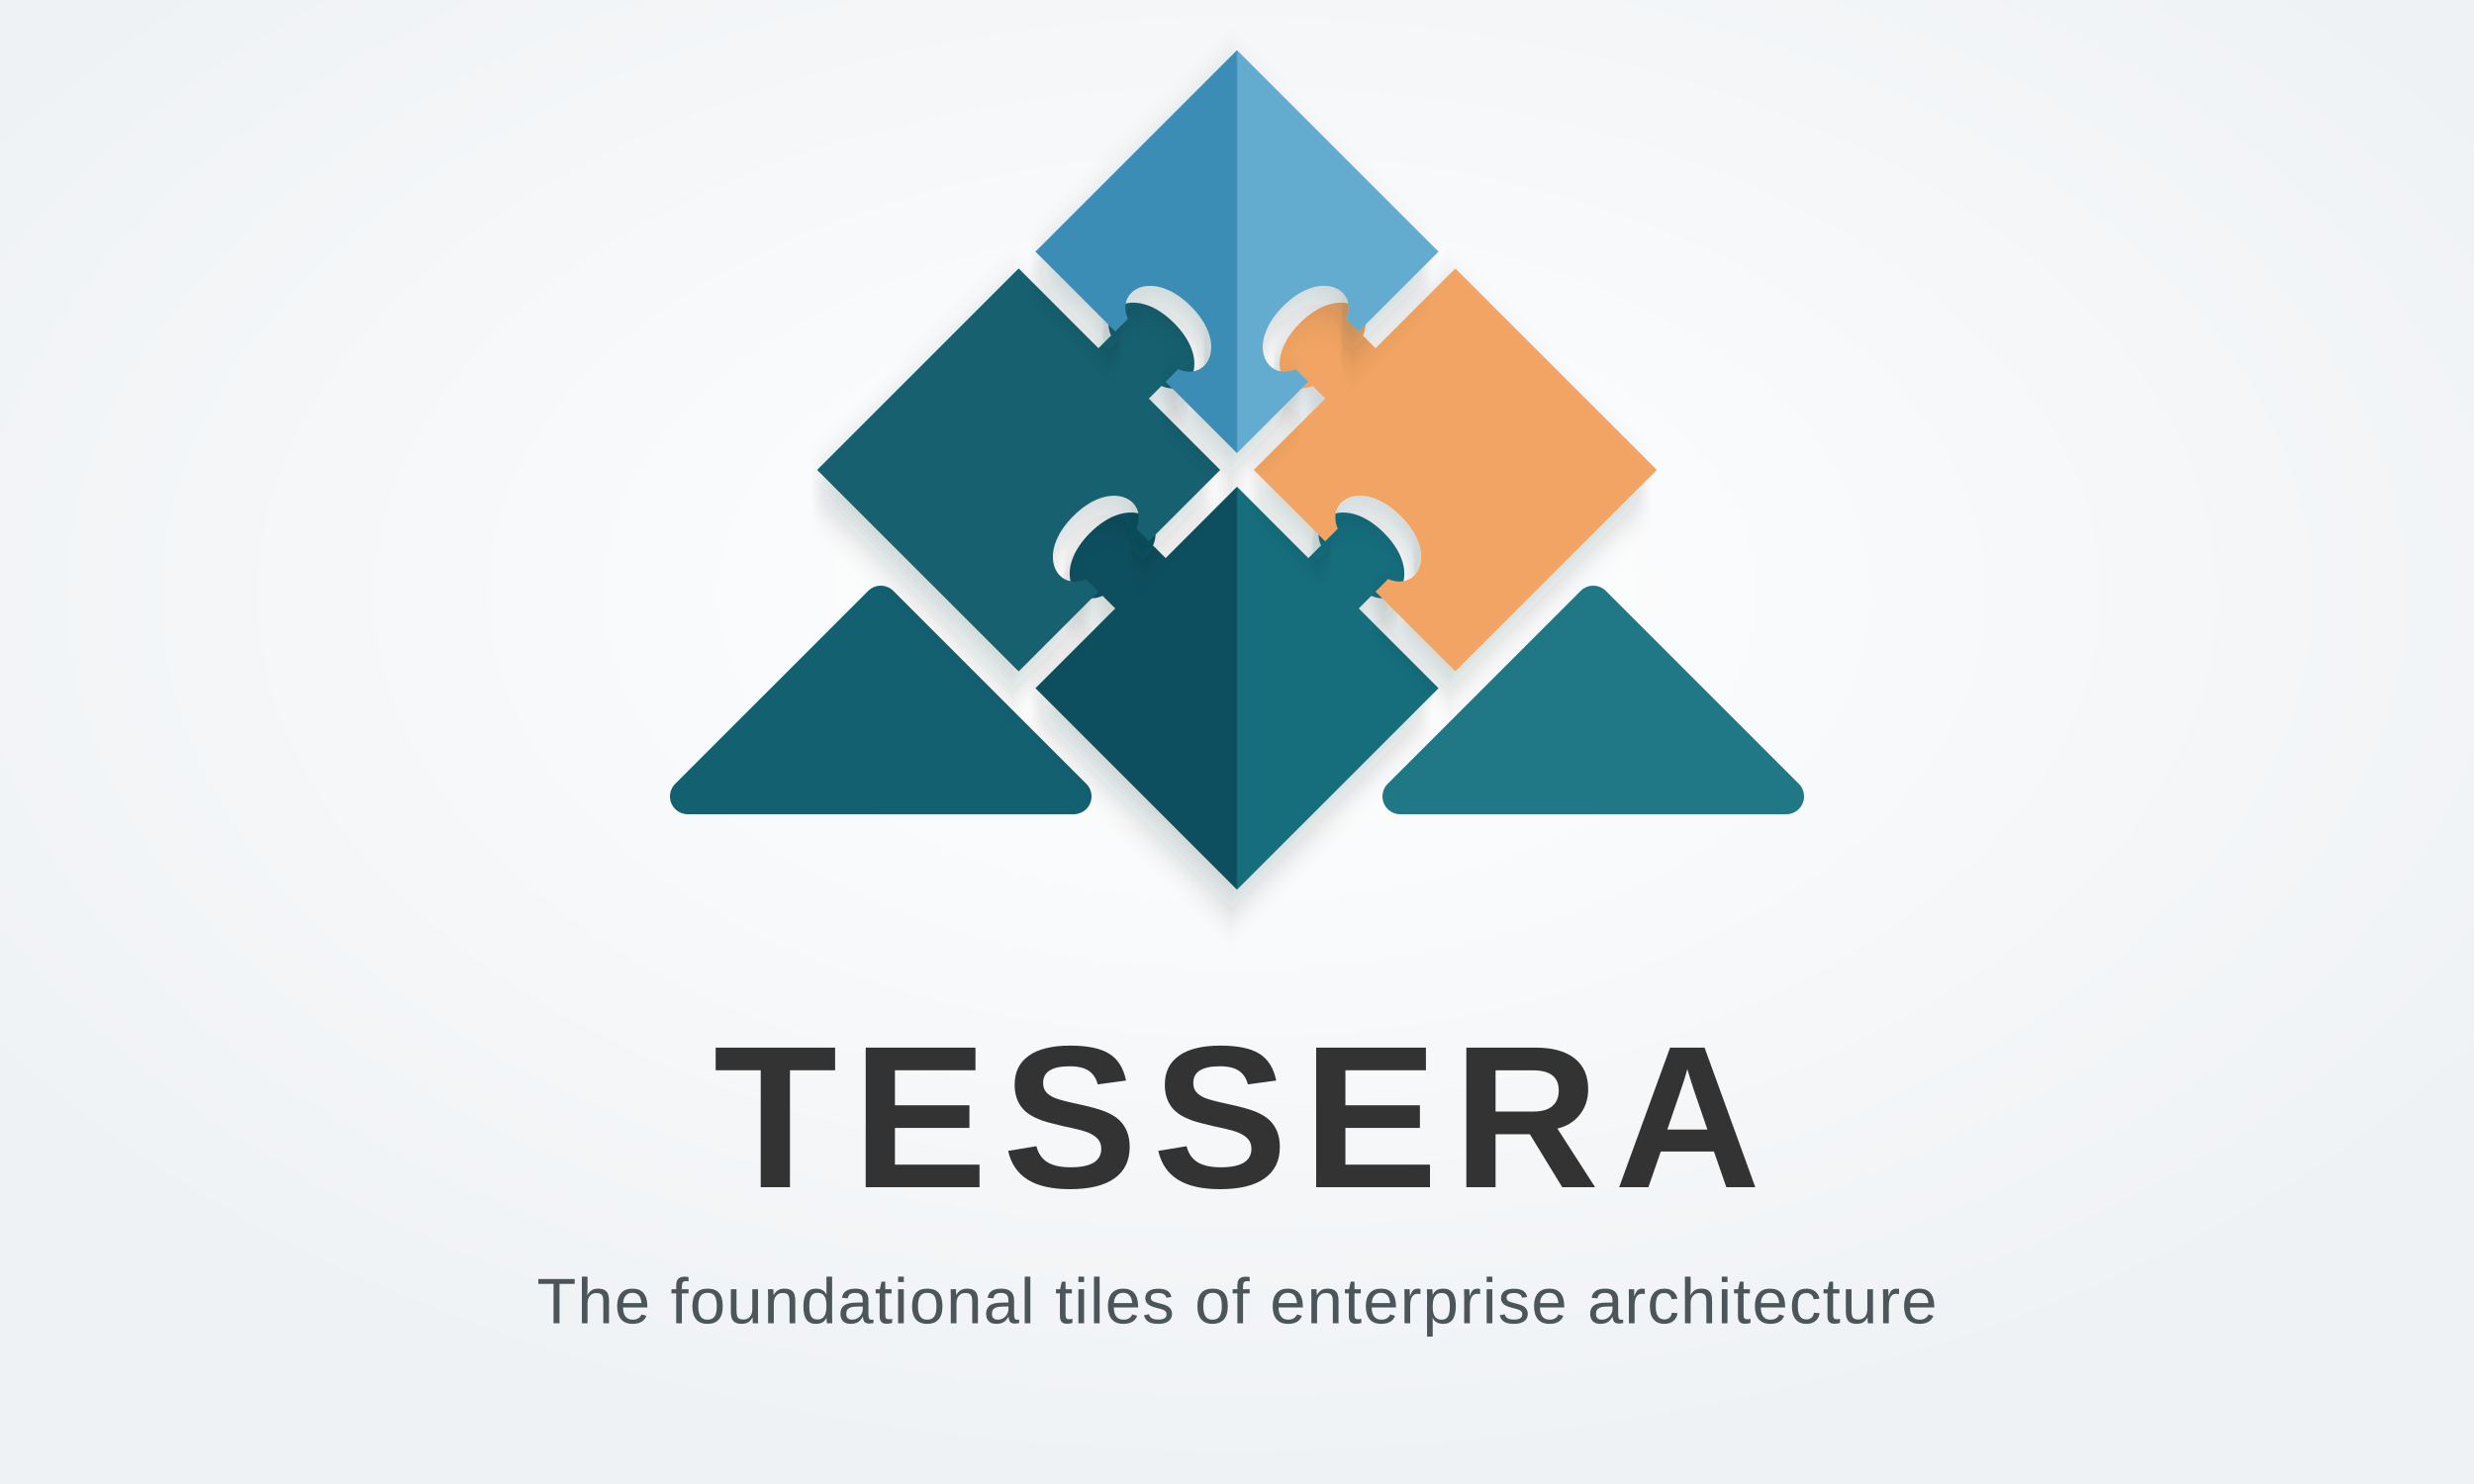
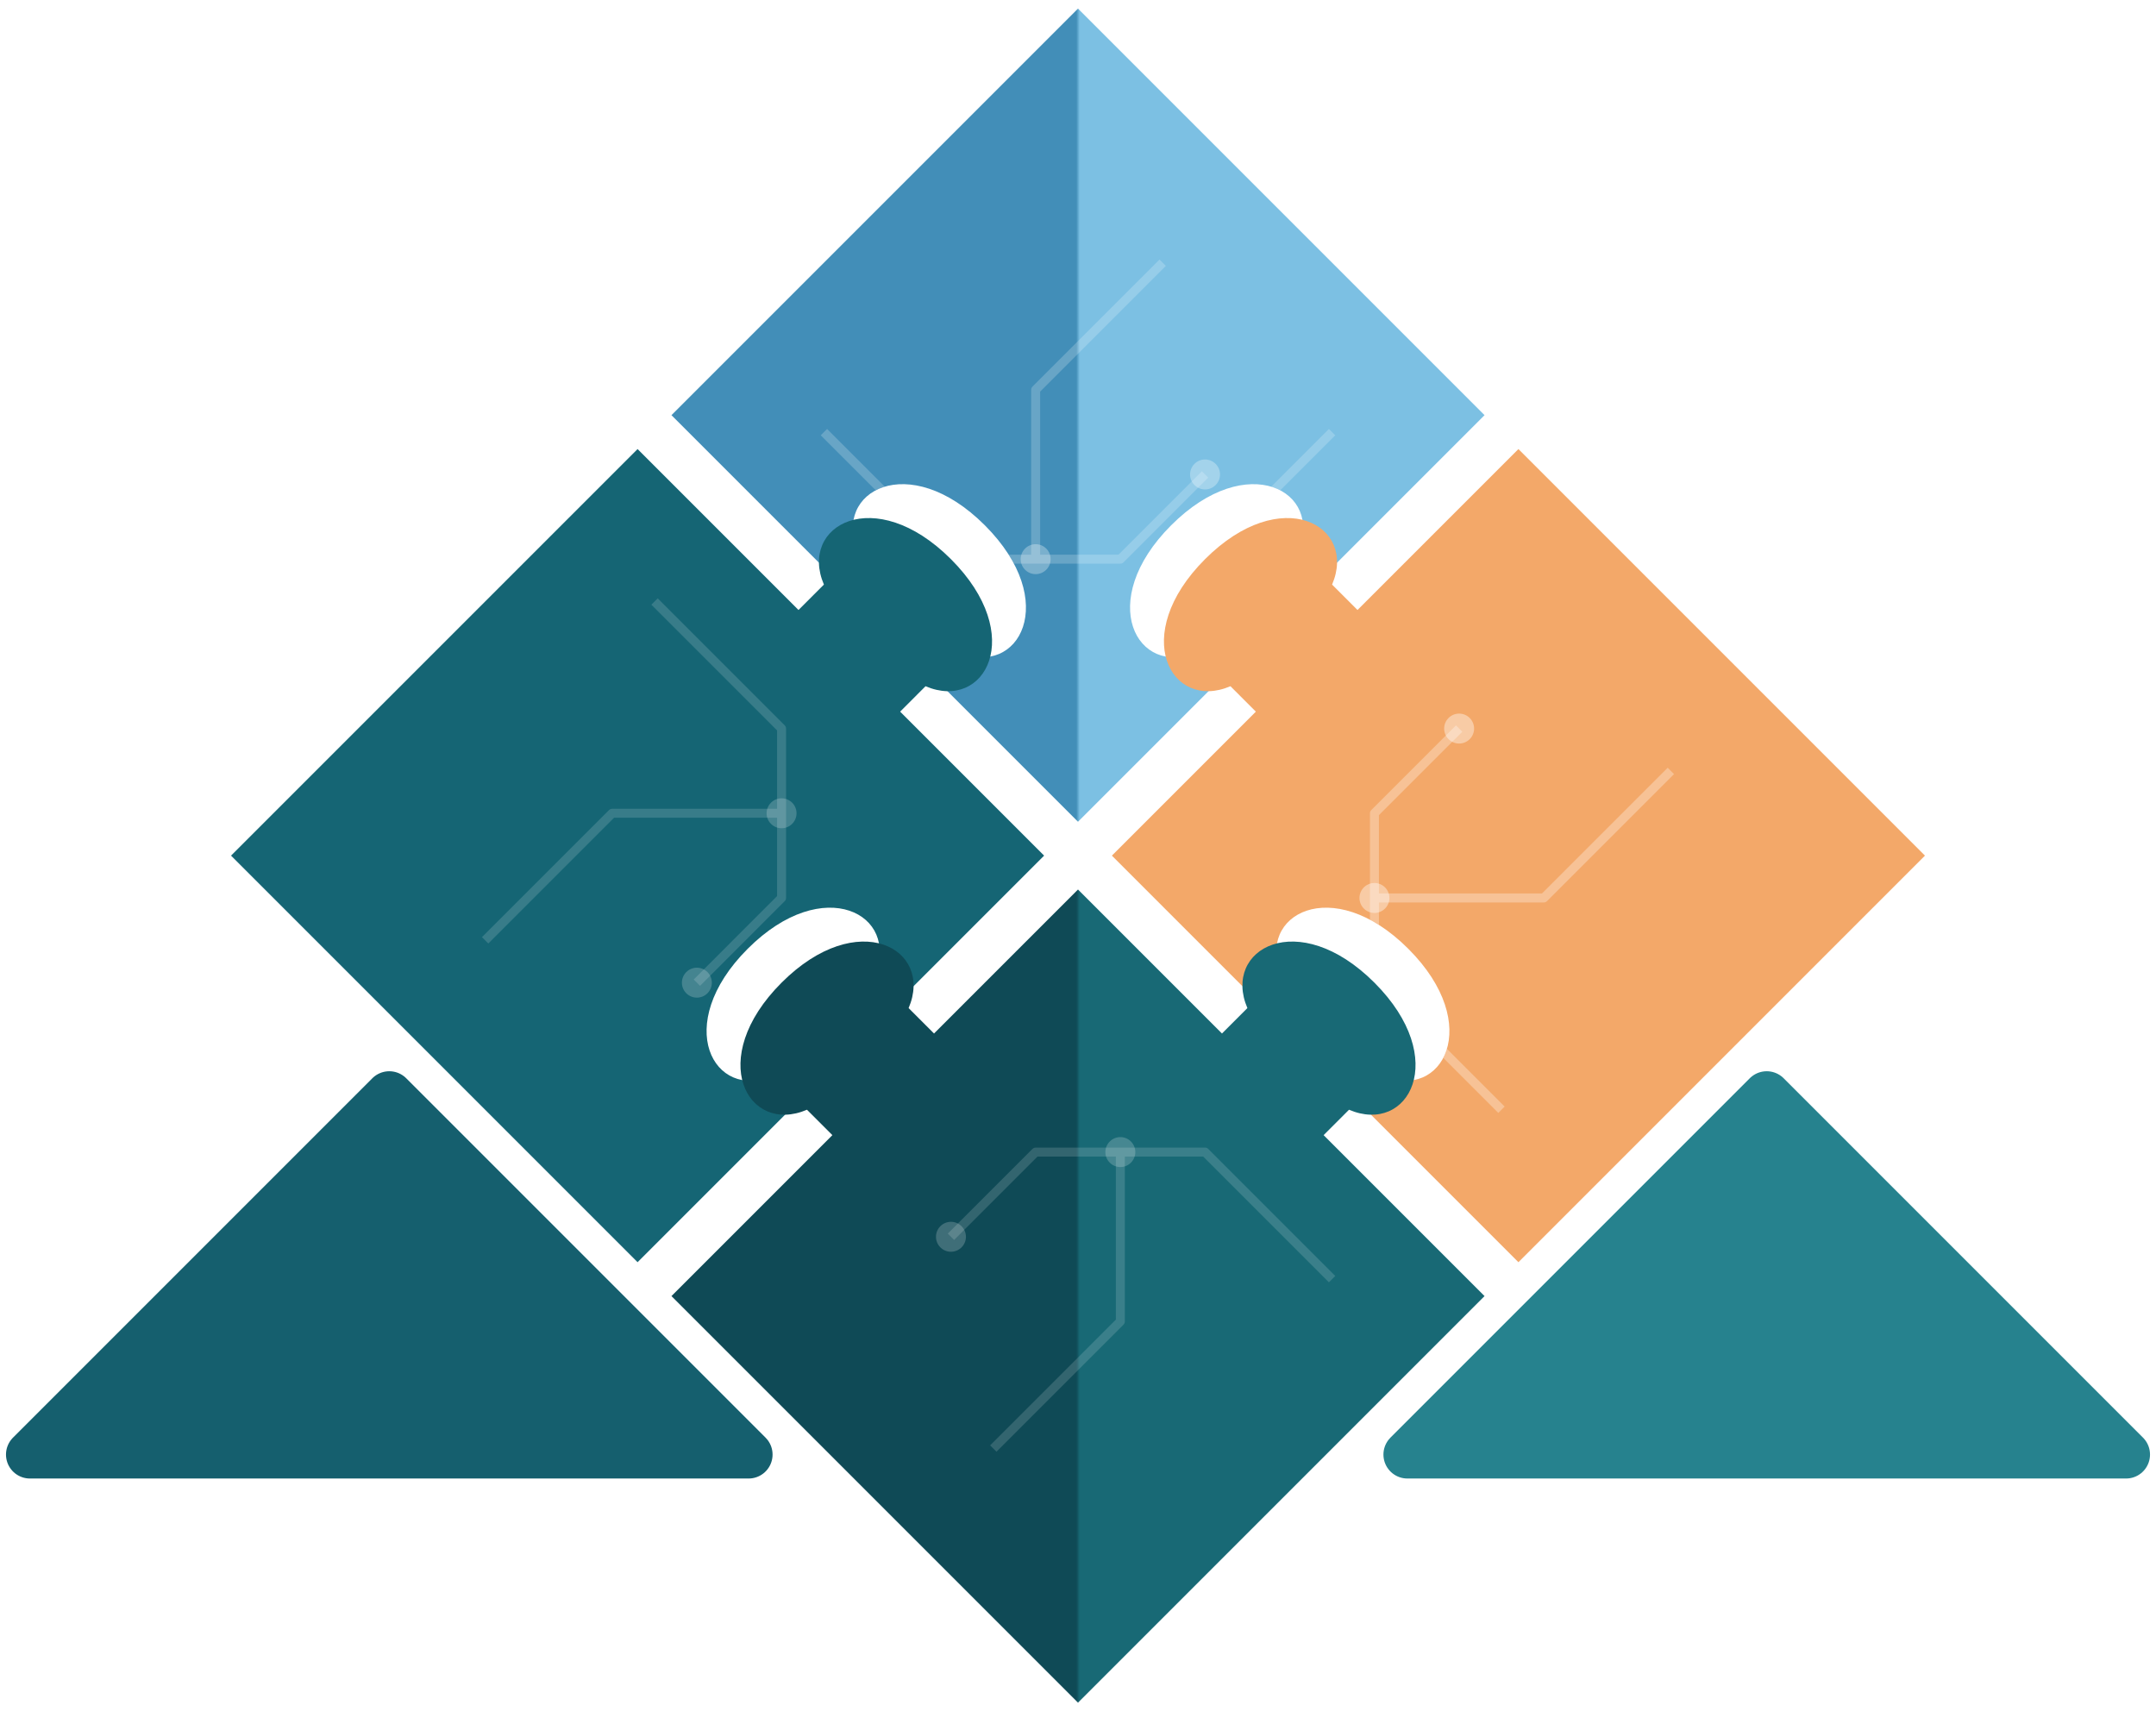
- <svg xmlns="http://www.w3.org/2000/svg" viewBox="0 0 1000 600" width="100%" height="100%">
+ <svg xmlns="http://www.w3.org/2000/svg" viewBox="-252 -200 504 400" width="100%" height="100%">
  <defs>
-     <radialGradient id="bgGlow" cx="50%" cy="40%" r="60%">
-       <stop offset="0%" stop-color="#FFFFFF" />
-       <stop offset="100%" stop-color="#EFF2F5" />
-     </radialGradient>
    <linearGradient id="topBlueGrad" x1="-50" y1="50" x2="50" y2="-50" gradientUnits="userSpaceOnUse">
-       <stop offset="49.8%" stop-color="#3A8DB5" />
-       <stop offset="50.2%" stop-color="#64ACD0" />
+       <stop offset="49.8%" stop-color="#428EB8" />
+       <stop offset="50.2%" stop-color="#7CC0E3" />
    </linearGradient>
    <linearGradient id="bottomDarkGrad" x1="-50" y1="50" x2="50" y2="-50" gradientUnits="userSpaceOnUse">
-       <stop offset="49.8%" stop-color="#0E505E" />
-       <stop offset="50.2%" stop-color="#176E7D" />
+       <stop offset="49.8%" stop-color="#0F4A56" />
+       <stop offset="50.2%" stop-color="#186975" />
    </linearGradient>
-     <filter id="pieceShadow" x="-30%" y="-30%" width="160%" height="160%">
-       <feDropShadow dx="3" dy="6" stdDeviation="5" flood-color="#002233" flood-opacity="0.18" />
-     </filter>
+     <clipPath id="clipTL">
+       <path d="M -100 -100 L -4 -100 L -4 -62 L -10 -62 C -14 -72, -28 -68, -28 -50 C -28 -32, -14 -28, -10 -38 L -4 -38 L -4 -4 L -38 -4 L -38 -10 C -28 -14, -32 -28, -50 -28 C -68 -28, -72 -14, -62 -10 L -62 -4 L -100 -4 Z" />
+     </clipPath>
+     <clipPath id="clipTR">
+       <path d="M 100 -100 L 100 -4 L 62 -4 L 62 -10 C 72 -14, 68 -28, 50 -28 C 32 -28, 28 -14, 38 -10 L 38 -4 L 4 -4 L 4 -38 L -2 -38 C -6 -28, -20 -32, -20 -50 C -20 -68, -6 -72, -2 -62 L 4 -62 L 4 -100 Z" />
+     </clipPath>
+     <clipPath id="clipBL">
+       <path d="M -100 100 L -100 4 L -62 4 L -62 -2 C -72 -6, -68 -20, -50 -20 C -32 -20, -28 -6, -38 -2 L -38 4 L -4 4 L -4 38 L -10 38 C -14 28, -28 32, -28 50 C -28 68, -14 72, -10 62 L -4 62 L -4 100 Z" />
+     </clipPath>
+     <clipPath id="clipBR">
+       <path d="M 100 100 L 4 100 L 4 62 L -2 62 C -6 72, -20 68, -20 50 C -20 32, -6 28, -2 38 L 4 38 L 4 4 L 38 4 L 38 -2 C 28 -6, 32 -20, 50 -20 C 68 -20, 72 -6, 62 -2 L 62 4 L 100 4 Z" />
+     </clipPath>
  </defs>
-   <rect width="100%" height="100%" fill="url(#bgGlow)" />
-   <g transform="translate(500, 190) scale(1.2)">
-     <g stroke-width="12" stroke-linejoin="round">
-       <path d="M -120 45 L -55 110 L -185 110 Z" fill="#136070" stroke="#136070" />
-       <path d="M 120 45 L 185 110 L 55 110 Z" fill="#207886" stroke="#207886" />
+   <g transform="scale(1.4)">
+     <g stroke-width="8" stroke-linejoin="round">
+       <path d="M -115 40 L -55 100 L -175 100 Z" fill="#155F6E" stroke="#155F6E" />
+       <path d="M 115 40 L 175 100 L 55 100 Z" fill="#26828E" stroke="#26828E" />
    </g>
    <g transform="rotate(45)" stroke-linejoin="round">
-       <path d="M 100 100 L 4 100 L 4 62 L -2 62 C -6 72, -20 68, -20 50 C -20 32, -6 28, -2 38 L 4 38 L 4 4 L 38 4 L 38 -2 C 28 -6, 32 -20, 50 -20 C 68 -20, 72 -6, 62 -2 L 62 4 L 100 4 Z" fill="url(#bottomDarkGrad)" filter="url(#pieceShadow)" />
-       <path d="M -100 100 L -100 4 L -62 4 L -62 -2 C -72 -6, -68 -20, -50 -20 C -32 -20, -28 -6, -38 -2 L -38 4 L -4 4 L -4 38 L -10 38 C -14 28, -28 32, -28 50 C -28 68, -14 72, -10 62 L -4 62 L -4 100 Z" fill="#136070" filter="url(#pieceShadow)" />
-       <path d="M 100 -100 L 100 -4 L 62 -4 L 62 -10 C 72 -14, 68 -28, 50 -28 C 32 -28, 28 -14, 38 -10 L 38 -4 L 4 -4 L 4 -38 L -2 -38 C -6 -28, -20 -32, -20 -50 C -20 -68, -6 -72, -2 -62 L 4 -62 L 4 -100 Z" fill="#F1A463" filter="url(#pieceShadow)" />
-       <path d="M -100 -100 L -4 -100 L -4 -62 L -10 -62 C -14 -72, -28 -68, -28 -50 C -28 -32, -14 -28, -10 -38 L -4 -38 L -4 -4 L -38 -4 L -38 -10 C -28 -14, -32 -28, -50 -28 C -68 -28, -72 -14, -62 -10 L -62 -4 L -100 -4 Z" fill="url(#topBlueGrad)" filter="url(#pieceShadow)" />
+       <g clip-path="url(#clipTL)">
+         <path d="M -100 -100 L -4 -100 L -4 -62 L -10 -62 C -14 -72, -28 -68, -28 -50 C -28 -32, -14 -28, -10 -38 L -4 -38 L -4 -4 L -38 -4 L -38 -10 C -28 -14, -32 -28, -50 -28 C -68 -28, -72 -14, -62 -10 L -62 -4 L -100 -4 Z" fill="url(#topBlueGrad)" />
+         <path d="M -80 -20 L -50 -20 L -30 -40 L -30 -60 M -60 -80 L -60 -50 L -40 -30 M -20 -80 L -20 -60" fill="none" stroke="rgba(255,255,255,0.2)" stroke-width="1.5" />
+         <circle cx="-30" cy="-60" r="2.5" fill="rgba(255,255,255,0.3)" />
+         <circle cx="-40" cy="-30" r="2.5" fill="rgba(255,255,255,0.3)" />
+       </g>
+       <g clip-path="url(#clipTR)">
+         <path d="M 100 -100 L 100 -4 L 62 -4 L 62 -10 C 72 -14, 68 -28, 50 -28 C 32 -28, 28 -14, 38 -10 L 38 -4 L 4 -4 L 4 -38 L -2 -38 C -6 -28, -20 -32, -20 -50 C -20 -68, -6 -72, -2 -62 L 4 -62 L 4 -100 Z" fill="#F3A869" />
+         <path d="M 80 -20 L 50 -20 L 30 -40 L 30 -60 M 60 -80 L 60 -50 L 40 -30" fill="none" stroke="rgba(255,255,255,0.3)" stroke-width="1.5" />
+         <circle cx="30" cy="-60" r="2.5" fill="rgba(255,255,255,0.4)" />
+         <circle cx="40" cy="-30" r="2.5" fill="rgba(255,255,255,0.4)" />
+       </g>
+       <g clip-path="url(#clipBL)">
+         <path d="M -100 100 L -100 4 L -62 4 L -62 -2 C -72 -6, -68 -20, -50 -20 C -32 -20, -28 -6, -38 -2 L -38 4 L -4 4 L -4 38 L -10 38 C -14 28, -28 32, -28 50 C -28 68, -14 72, -10 62 L -4 62 L -4 100 Z" fill="#156574" />
+         <path d="M -80 20 L -50 20 L -30 40 L -30 60 M -60 80 L -60 50 L -40 30" fill="none" stroke="rgba(255,255,255,0.15)" stroke-width="1.5" />
+         <circle cx="-30" cy="60" r="2.5" fill="rgba(255,255,255,0.2)" />
+         <circle cx="-40" cy="30" r="2.5" fill="rgba(255,255,255,0.2)" />
+       </g>
+       <g clip-path="url(#clipBR)">
+         <path d="M 100 100 L 4 100 L 4 62 L -2 62 C -6 72, -20 68, -20 50 C -20 32, -6 28, -2 38 L 4 38 L 4 4 L 38 4 L 38 -2 C 28 -6, 32 -20, 50 -20 C 68 -20, 72 -6, 62 -2 L 62 4 L 100 4 Z" fill="url(#bottomDarkGrad)" />
+         <path d="M 80 20 L 50 20 L 30 40 L 30 60 M 60 80 L 60 50 L 40 30" fill="none" stroke="rgba(255,255,255,0.15)" stroke-width="1.5" />
+         <circle cx="30" cy="60" r="2.5" fill="rgba(255,255,255,0.2)" />
+         <circle cx="40" cy="30" r="2.5" fill="rgba(255,255,255,0.2)" />
+       </g>
    </g>
  </g>
-   <text x="500" y="480" font-family="'Montserrat', 'Helvetica Neue', 'Arial', sans-serif" font-weight="900" font-size="82" fill="#333333" text-anchor="middle" letter-spacing="6">
-     TESSERA
-   </text>
-   <text x="500" y="535" font-family="'Montserrat', 'Helvetica Neue', 'Arial', sans-serif" font-weight="400" font-size="26" fill="#4B555A" text-anchor="middle" letter-spacing="0.5">
-     The foundational tiles of enterprise architecture
-   </text>
</svg>
